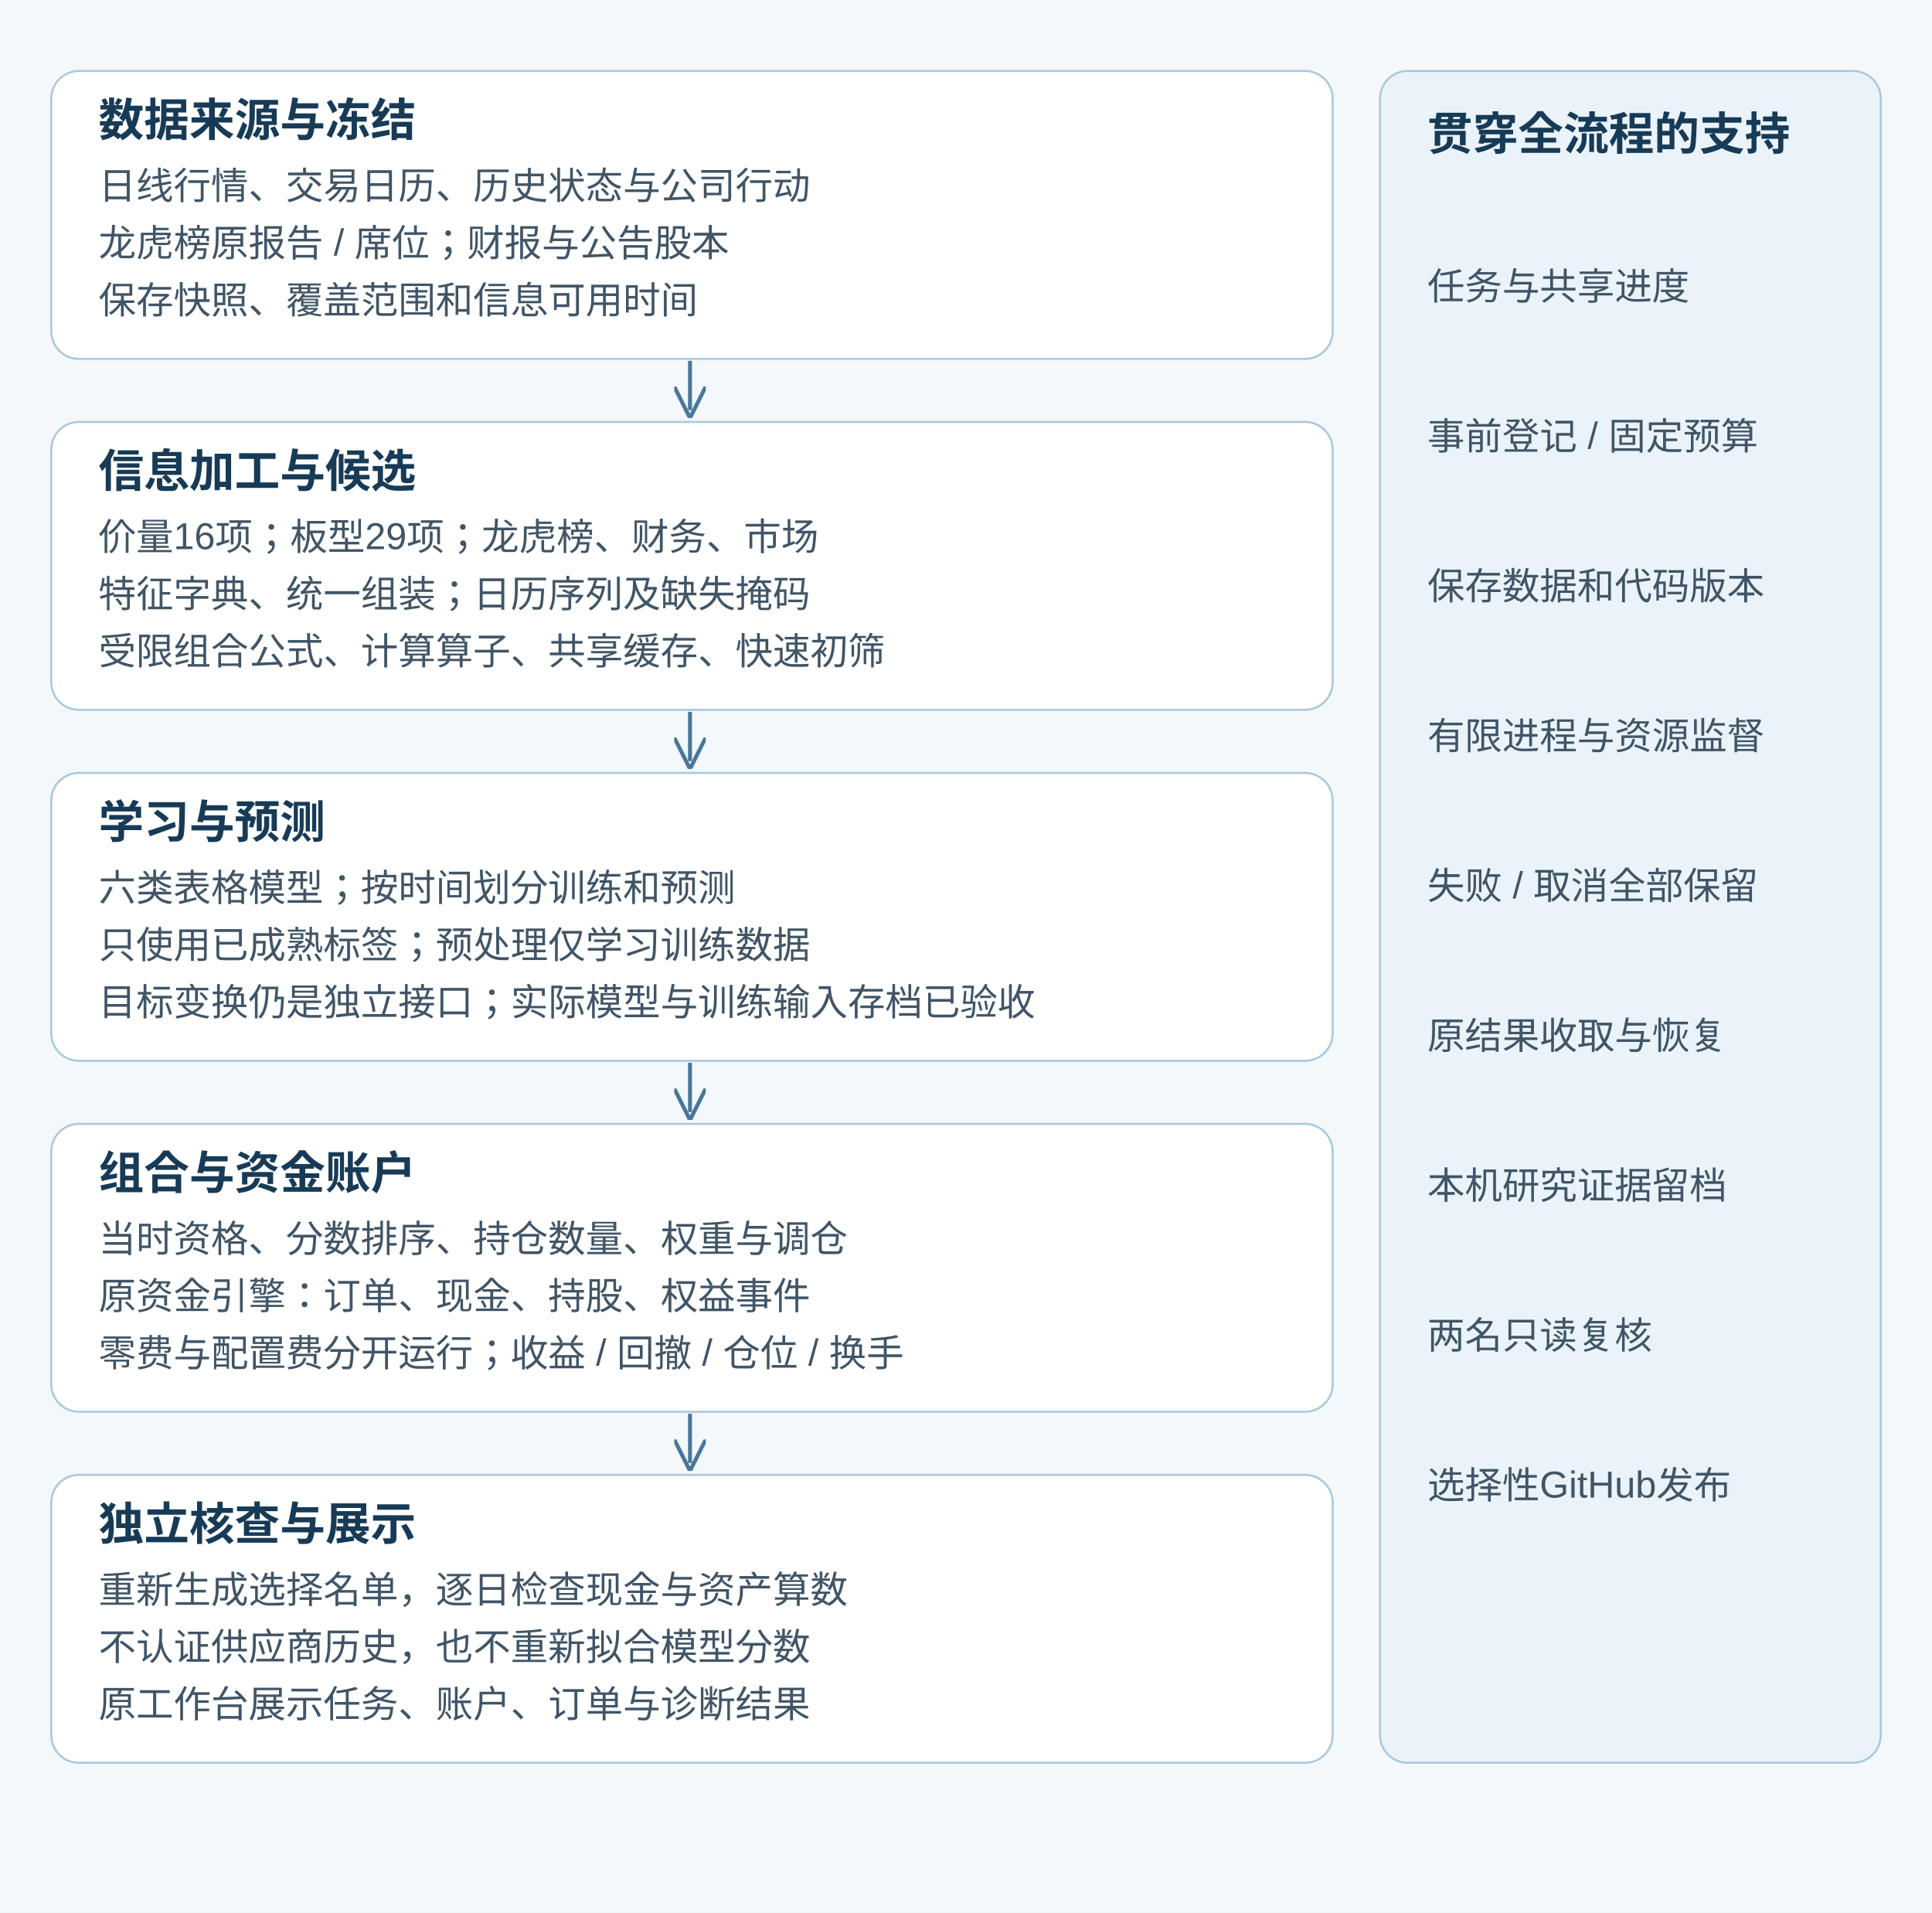
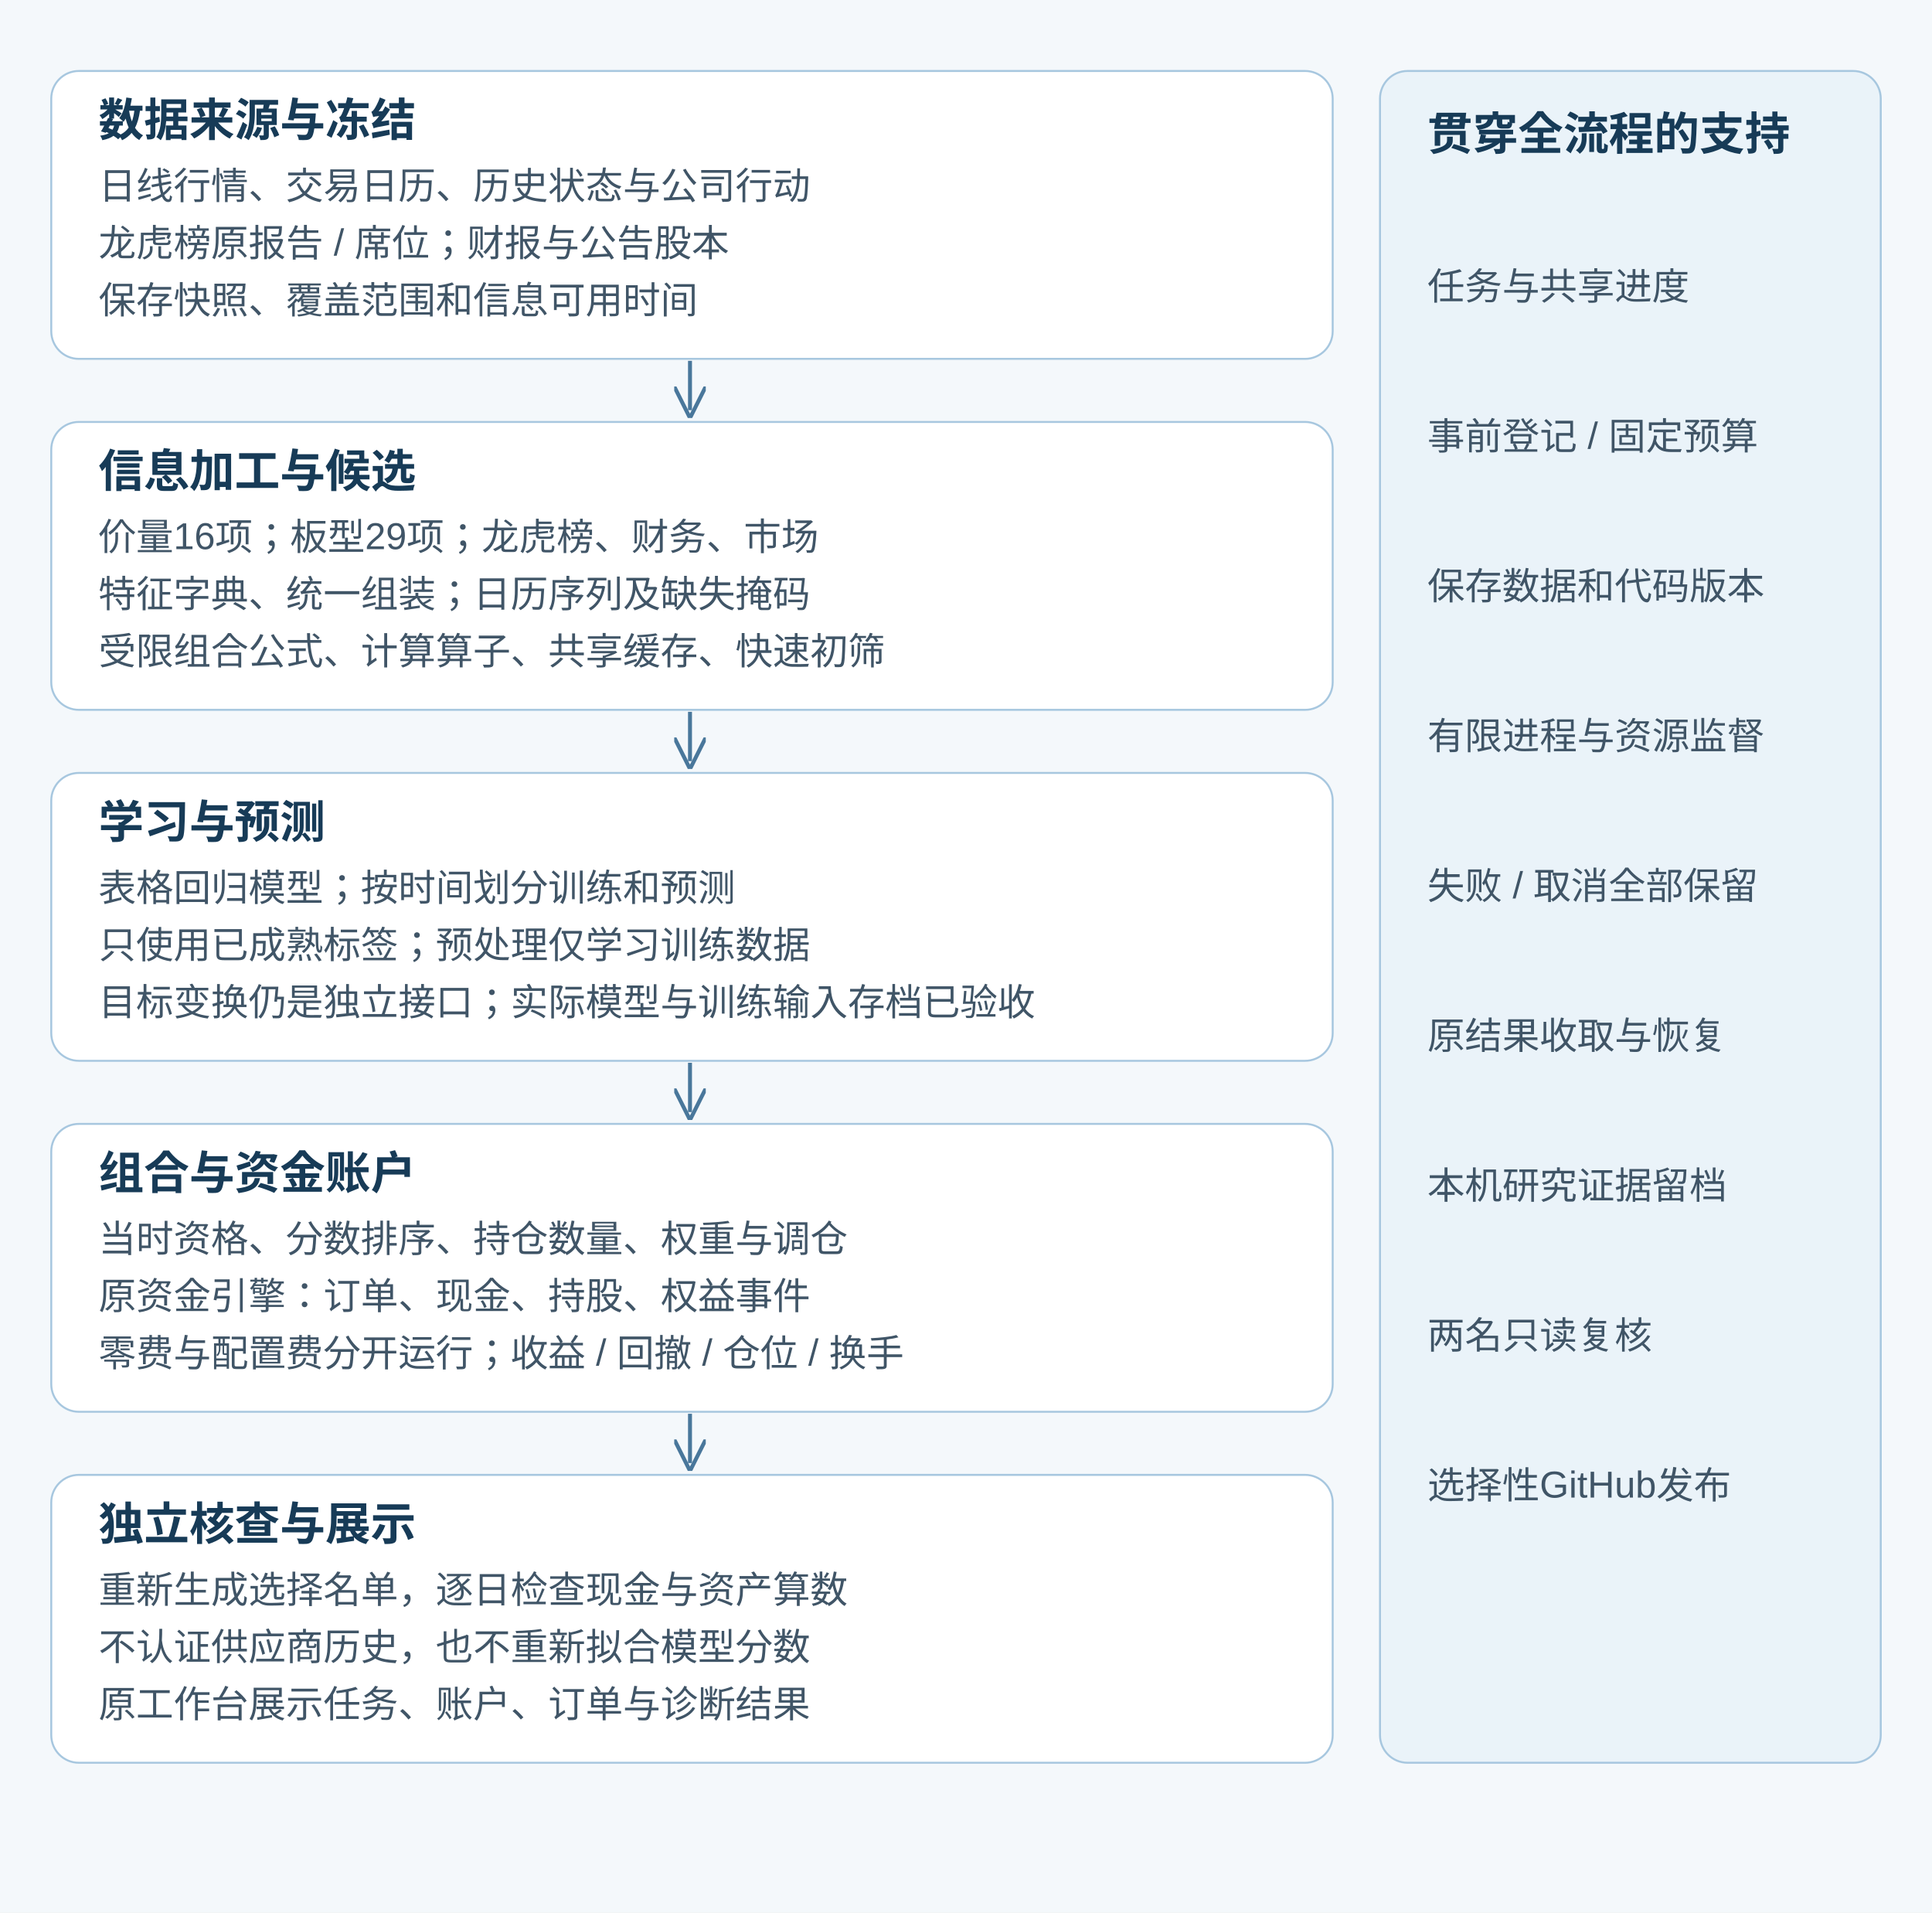
<svg xmlns="http://www.w3.org/2000/svg" viewBox="0 0 980 970" role="img" aria-labelledby="label-detail">
  <style>.title{font:600 23px system-ui,Arial,sans-serif;fill:#173b57}.sub{font:19px system-ui,Arial,sans-serif;fill:#405567}</style>
  <defs>
    <marker id="arrow-detail" markerWidth="8" markerHeight="8" refX="6" refY="4" orient="auto">
      <path d="M0 0 L8 4 L0 8" fill="none" stroke="#49779b" />
    </marker>
  </defs>
  <rect width="100%" height="100%" fill="#f4f8fb" />
  <rect x="26" y="36" width="650" height="146" rx="14" fill="#ffffff" stroke="#a7c7df" />
  <text x="50" y="69" class="title">数据来源与冻结</text>
  <text x="50" y="101" class="sub">日线行情、交易日历、历史状态与公司行动</text>
  <text x="50" y="130" class="sub">龙虎榜原报告 / 席位；财报与公告股本</text>
  <text x="50" y="159" class="sub">保存快照、覆盖范围和信息可用时间</text>
  <path d="M350 183 V208" stroke="#49779b" stroke-width="2" marker-end="url(#arrow-detail)" />
  <rect x="26" y="214" width="650" height="146" rx="14" fill="#ffffff" stroke="#a7c7df" />
  <text x="50" y="247" class="title">信息加工与候选</text>
  <text x="50" y="279" class="sub">价量16项；板型29项；龙虎榜、财务、市场</text>
  <text x="50" y="308" class="sub">特征字典、统一组装；日历序列及缺失掩码</text>
  <text x="50" y="337" class="sub">受限组合公式、计算算子、共享缓存、快速初筛</text>
  <path d="M350 361 V386" stroke="#49779b" stroke-width="2" marker-end="url(#arrow-detail)" />
  <rect x="26" y="392" width="650" height="146" rx="14" fill="#ffffff" stroke="#a7c7df" />
  <text x="50" y="425" class="title">学习与预测</text>
-   <text x="50" y="457" class="sub">六类表格模型；按时间划分训练和预测</text>
+   <text x="50" y="457" class="sub">表格回归模型；按时间划分训练和预测</text>
  <text x="50" y="486" class="sub">只使用已成熟标签；预处理仅学习训练数据</text>
  <text x="50" y="515" class="sub">目标变换仍是独立接口；实际模型与训练输入存档已验收</text>
  <path d="M350 539 V564" stroke="#49779b" stroke-width="2" marker-end="url(#arrow-detail)" />
  <rect x="26" y="570" width="650" height="146" rx="14" fill="#ffffff" stroke="#a7c7df" />
  <text x="50" y="603" class="title">组合与资金账户</text>
  <text x="50" y="635" class="sub">当时资格、分数排序、持仓数量、权重与调仓</text>
  <text x="50" y="664" class="sub">原资金引擎：订单、现金、持股、权益事件</text>
  <text x="50" y="693" class="sub">零费与配置费分开运行；收益 / 回撤 / 仓位 / 换手</text>
  <path d="M350 717 V742" stroke="#49779b" stroke-width="2" marker-end="url(#arrow-detail)" />
  <rect x="26" y="748" width="650" height="146" rx="14" fill="#ffffff" stroke="#a7c7df" />
  <text x="50" y="781" class="title">独立核查与展示</text>
  <text x="50" y="813" class="sub">重新生成选择名单，逐日检查现金与资产算数</text>
  <text x="50" y="842" class="sub">不认证供应商历史，也不重新拟合模型分数</text>
  <text x="50" y="871" class="sub">原工作台展示任务、账户、订单与诊断结果</text>
  <rect x="700" y="36" width="254" height="858" rx="14" fill="#eaf3f9" stroke="#a7c7df" />
  <text x="724" y="76" class="title">贯穿全流程的支持</text>
  <text x="724" y="152" class="sub">任务与共享进度</text>
  <text x="724" y="228" class="sub">事前登记 / 固定预算</text>
  <text x="724" y="304" class="sub">保存数据和代码版本</text>
  <text x="724" y="380" class="sub">有限进程与资源监督</text>
  <text x="724" y="456" class="sub">失败 / 取消全部保留</text>
  <text x="724" y="532" class="sub">原结果收取与恢复</text>
  <text x="724" y="608" class="sub">本机研究证据留档</text>
  <text x="724" y="684" class="sub">两名只读复核</text>
  <text x="724" y="760" class="sub">选择性GitHub发布</text>
</svg>
